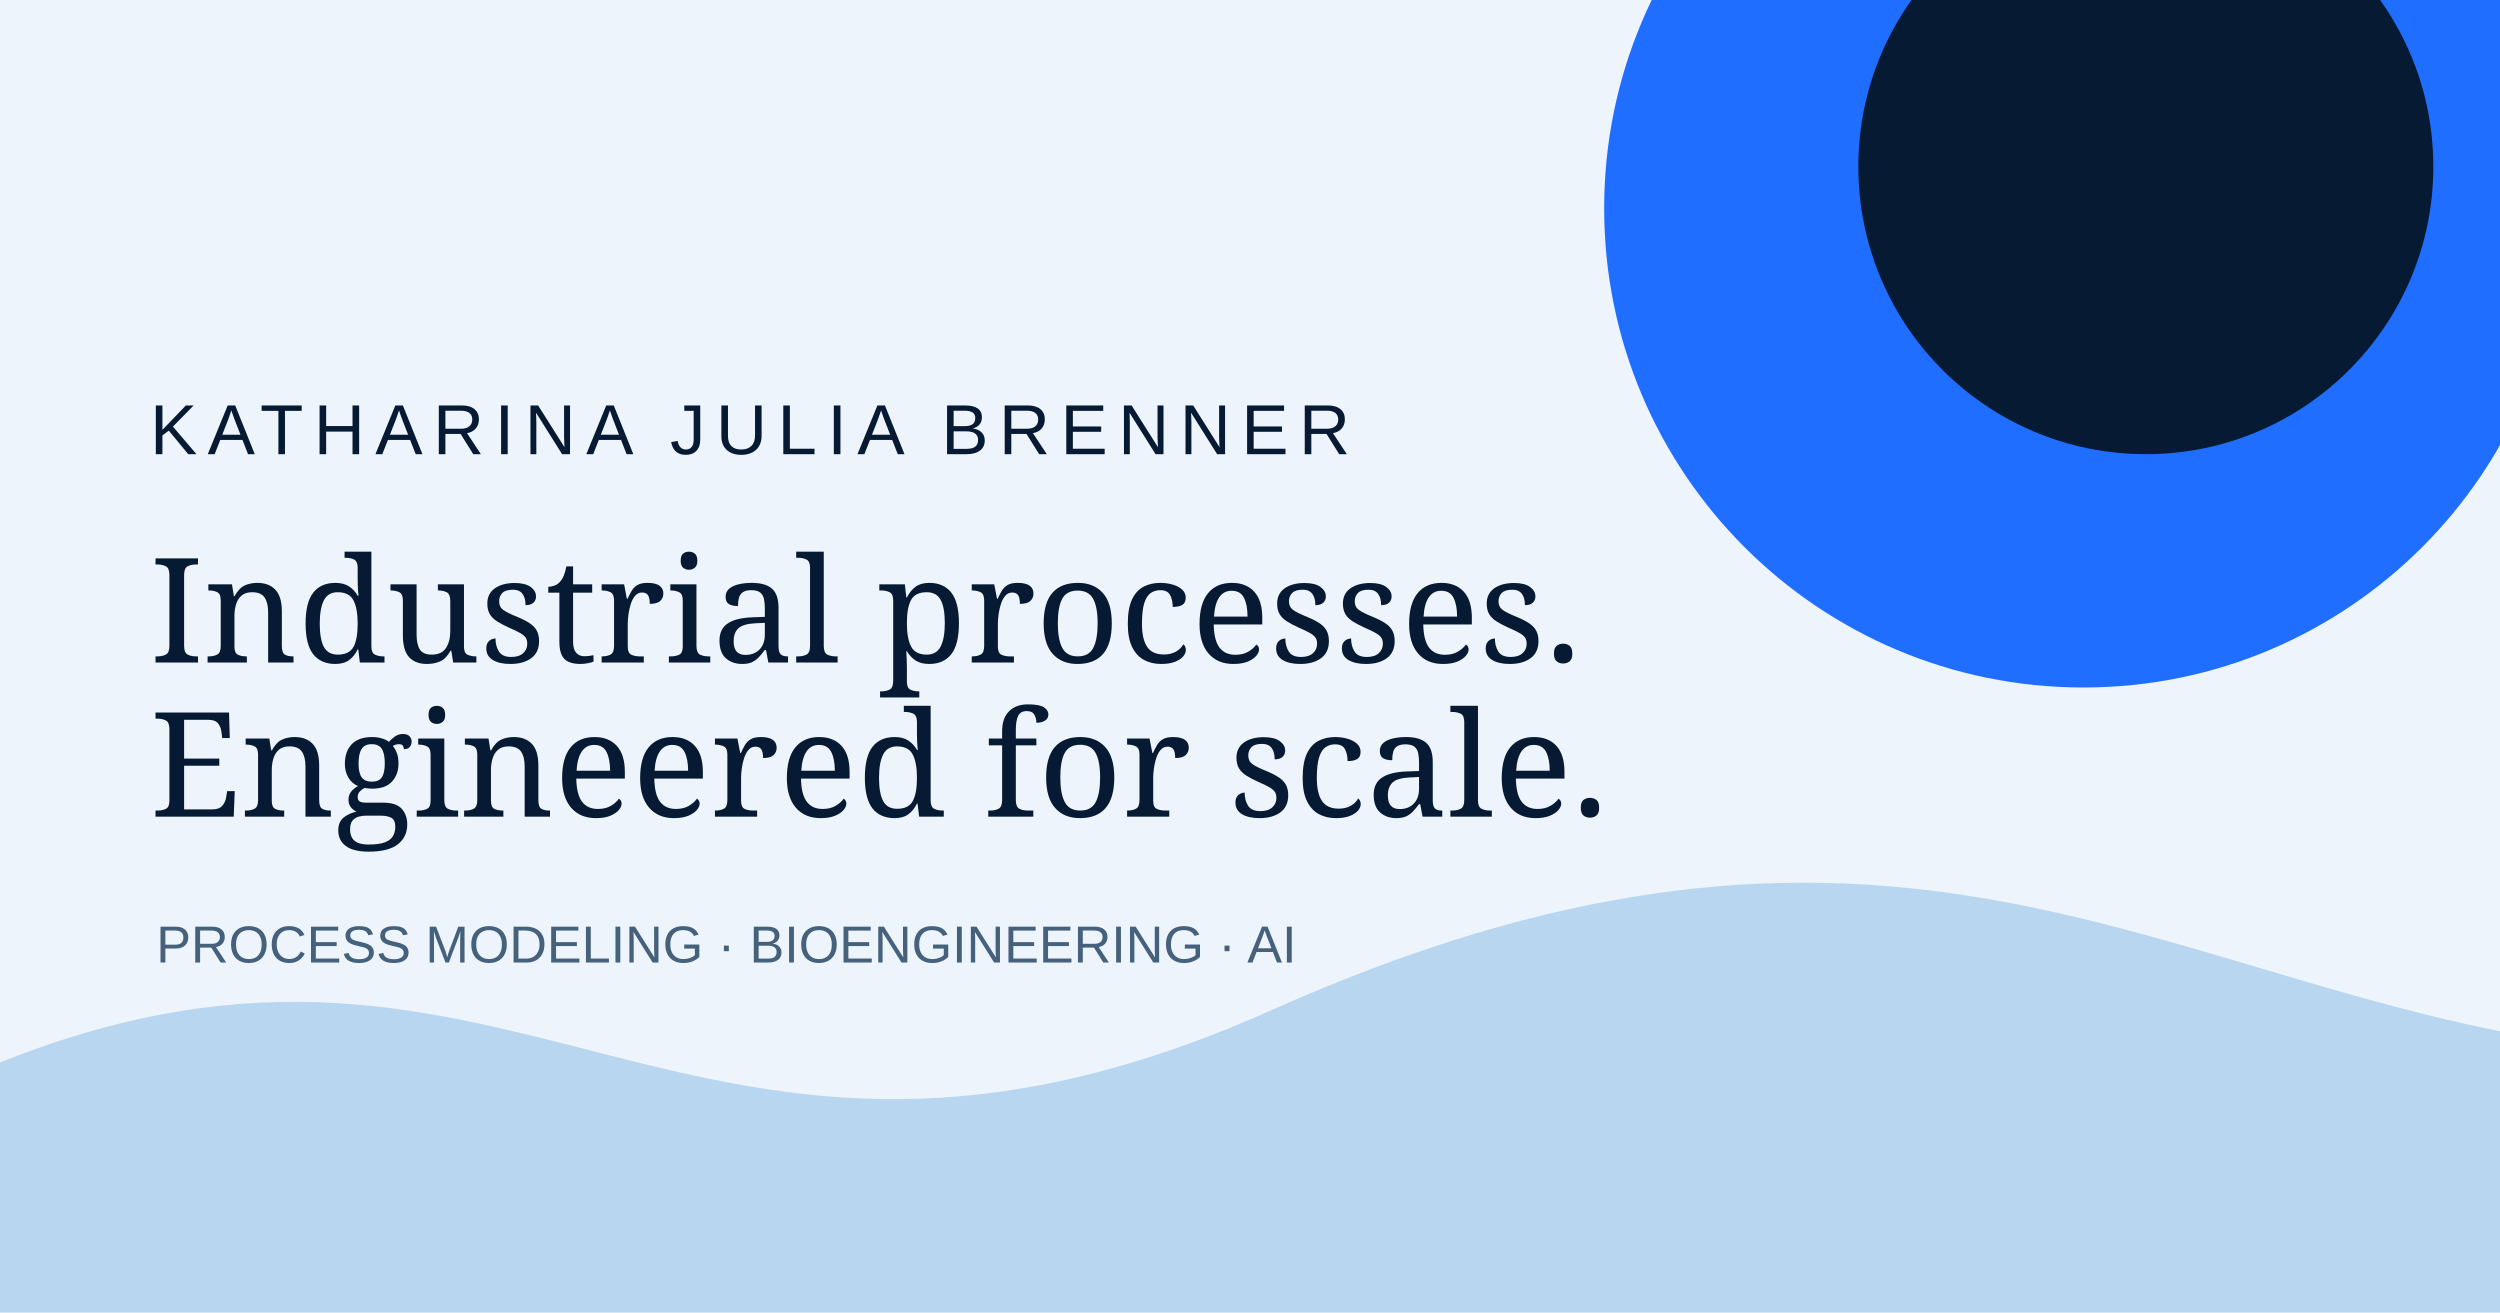
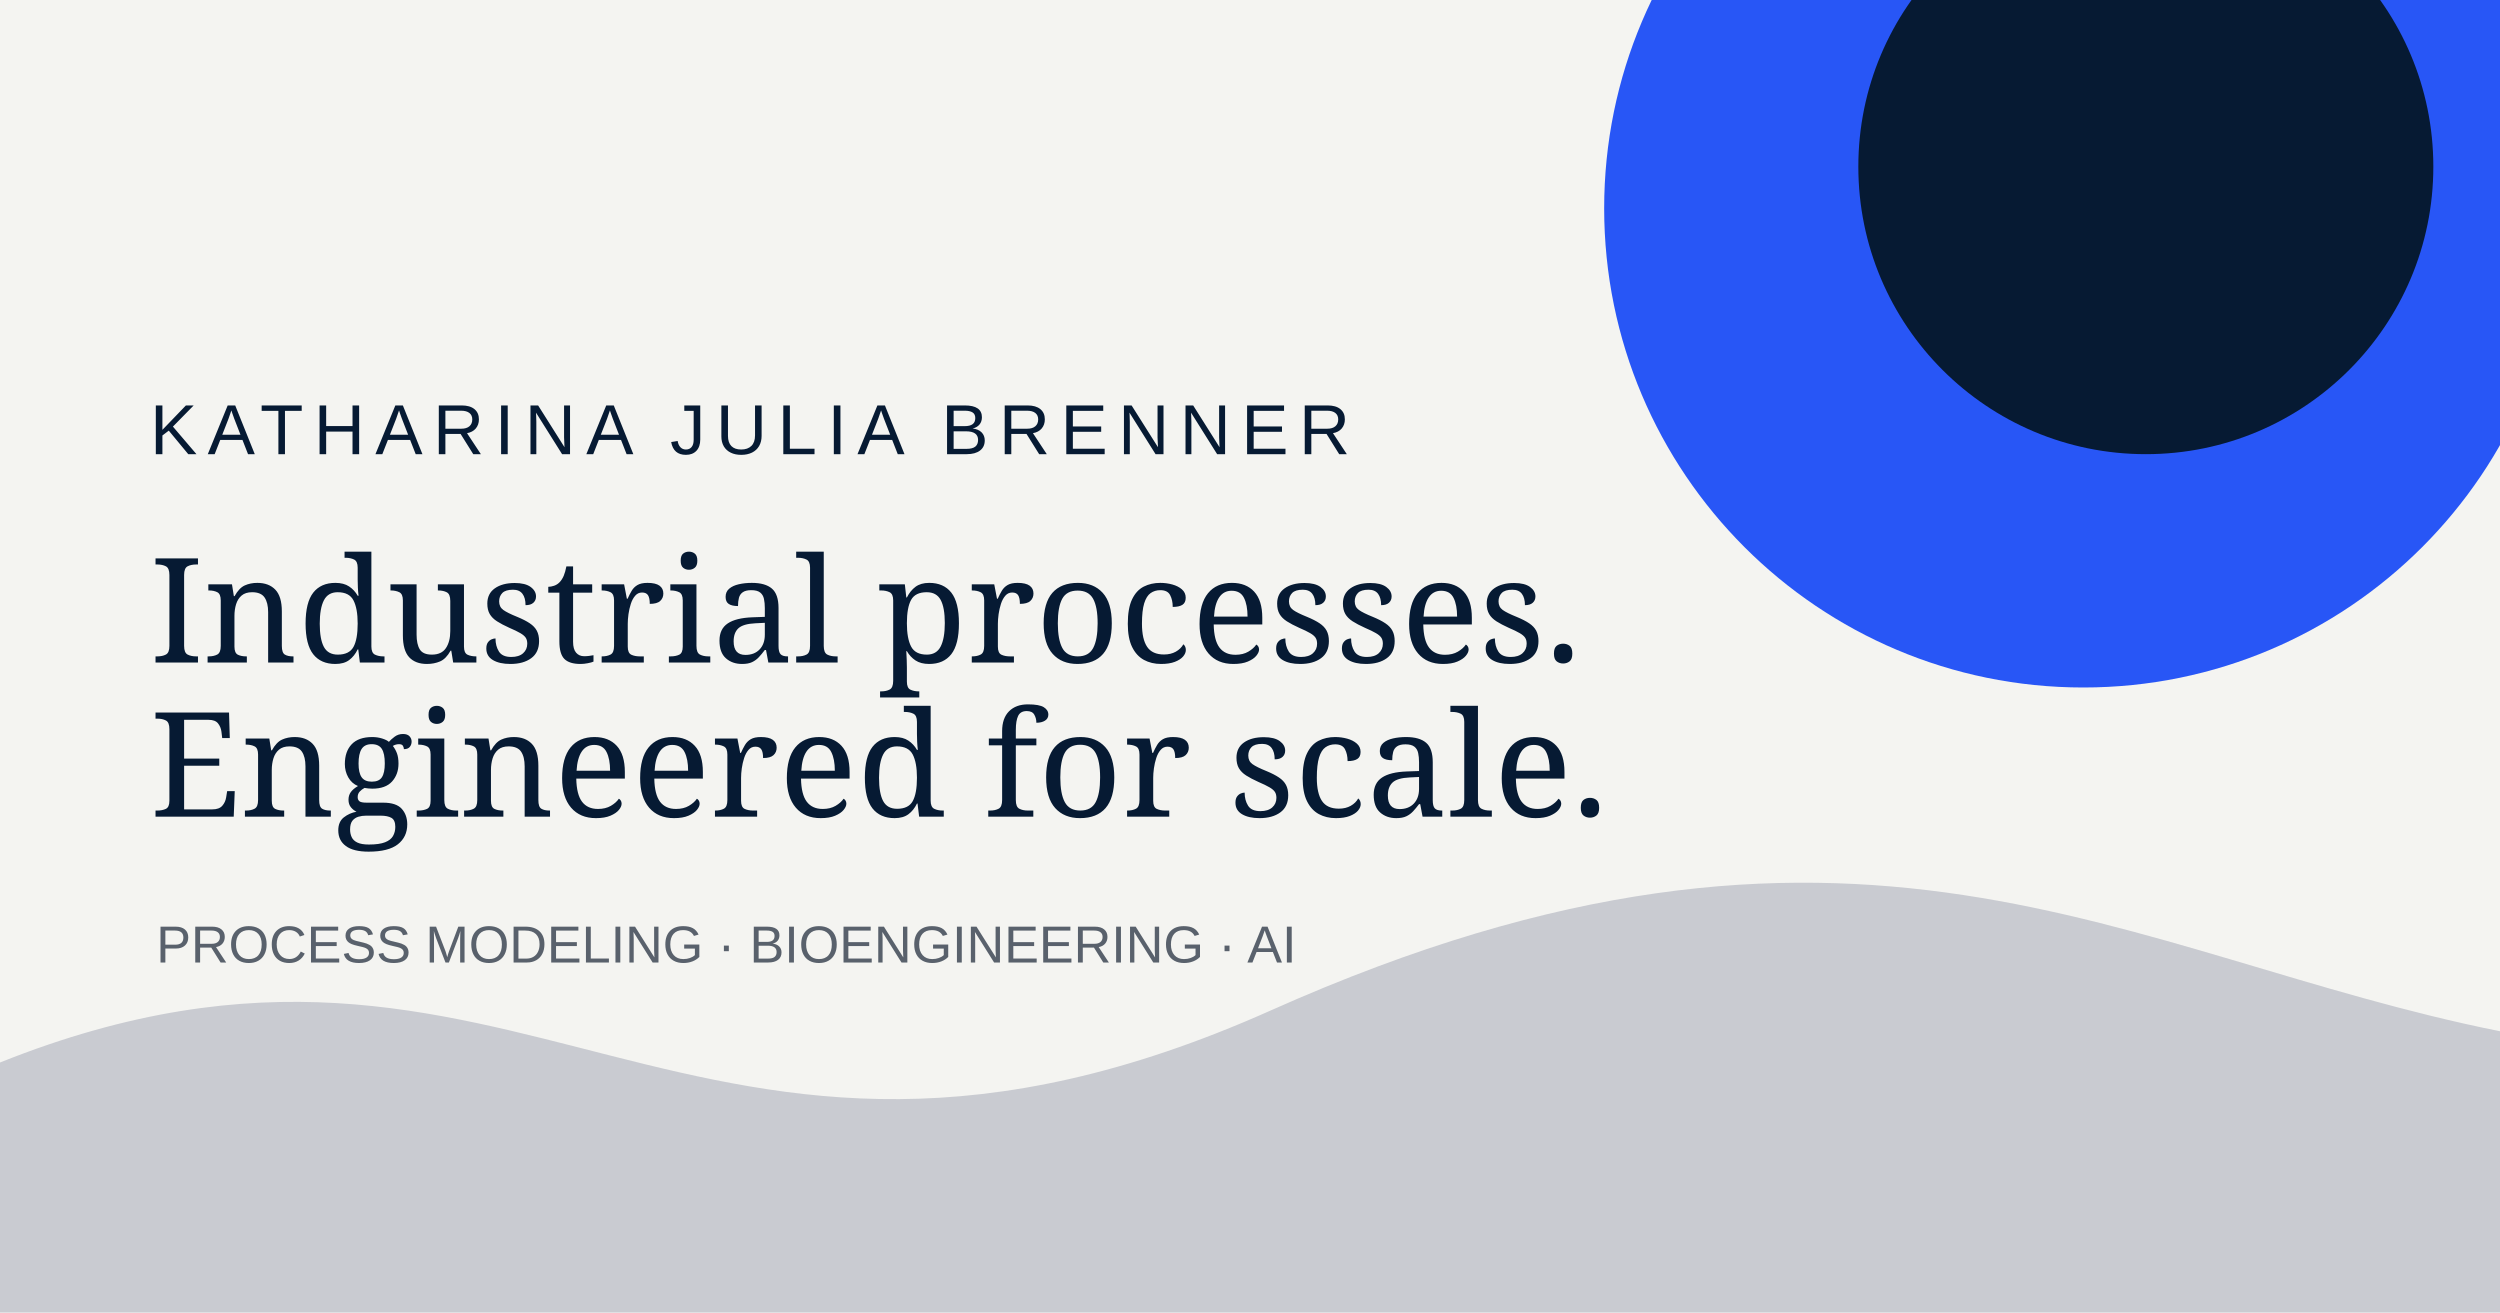
<svg xmlns="http://www.w3.org/2000/svg" viewBox="0 0 1200 630">
-   <rect width="1200" height="630" fill="#edf4fb" />
-   <circle cx="1000" cy="100" r="230" fill="#1f6eff" />
+   <rect width="1200" height="630" fill="#f4f4f1" />
+   <circle cx="1000" cy="100" r="230" fill="#2856f6" />
  <circle cx="1030" cy="80" r="138" fill="#061a33" />
-   <path d="M0 510C250 410 330 610 610 485s410-26 590 10v135H0Z" fill="#b8d6ef" />
+   <path d="M0 510C250 410 330 610 610 485s410-26 590 10v135H0Z" fill="#c9cbd1" />
  <text x="72" y="218" fill="#061a33" font-family="Arial, sans-serif" font-size="34" letter-spacing="5">KATHARINA JULIA BRENNER</text>
  <text x="72" y="318" fill="#061a33" font-family="Georgia, serif" font-size="70">Industrial processes.</text>
  <text x="72" y="392" fill="#061a33" font-family="Georgia, serif" font-size="70">Engineered for scale.</text>
-   <text x="75" y="462" fill="#45617b" font-family="Arial, sans-serif" font-size="25">PROCESS MODELING · BIOENGINEERING · AI</text>
+   <text x="75" y="462" fill="#59616c" font-family="Arial, sans-serif" font-size="25">PROCESS MODELING · BIOENGINEERING · AI</text>
</svg>
